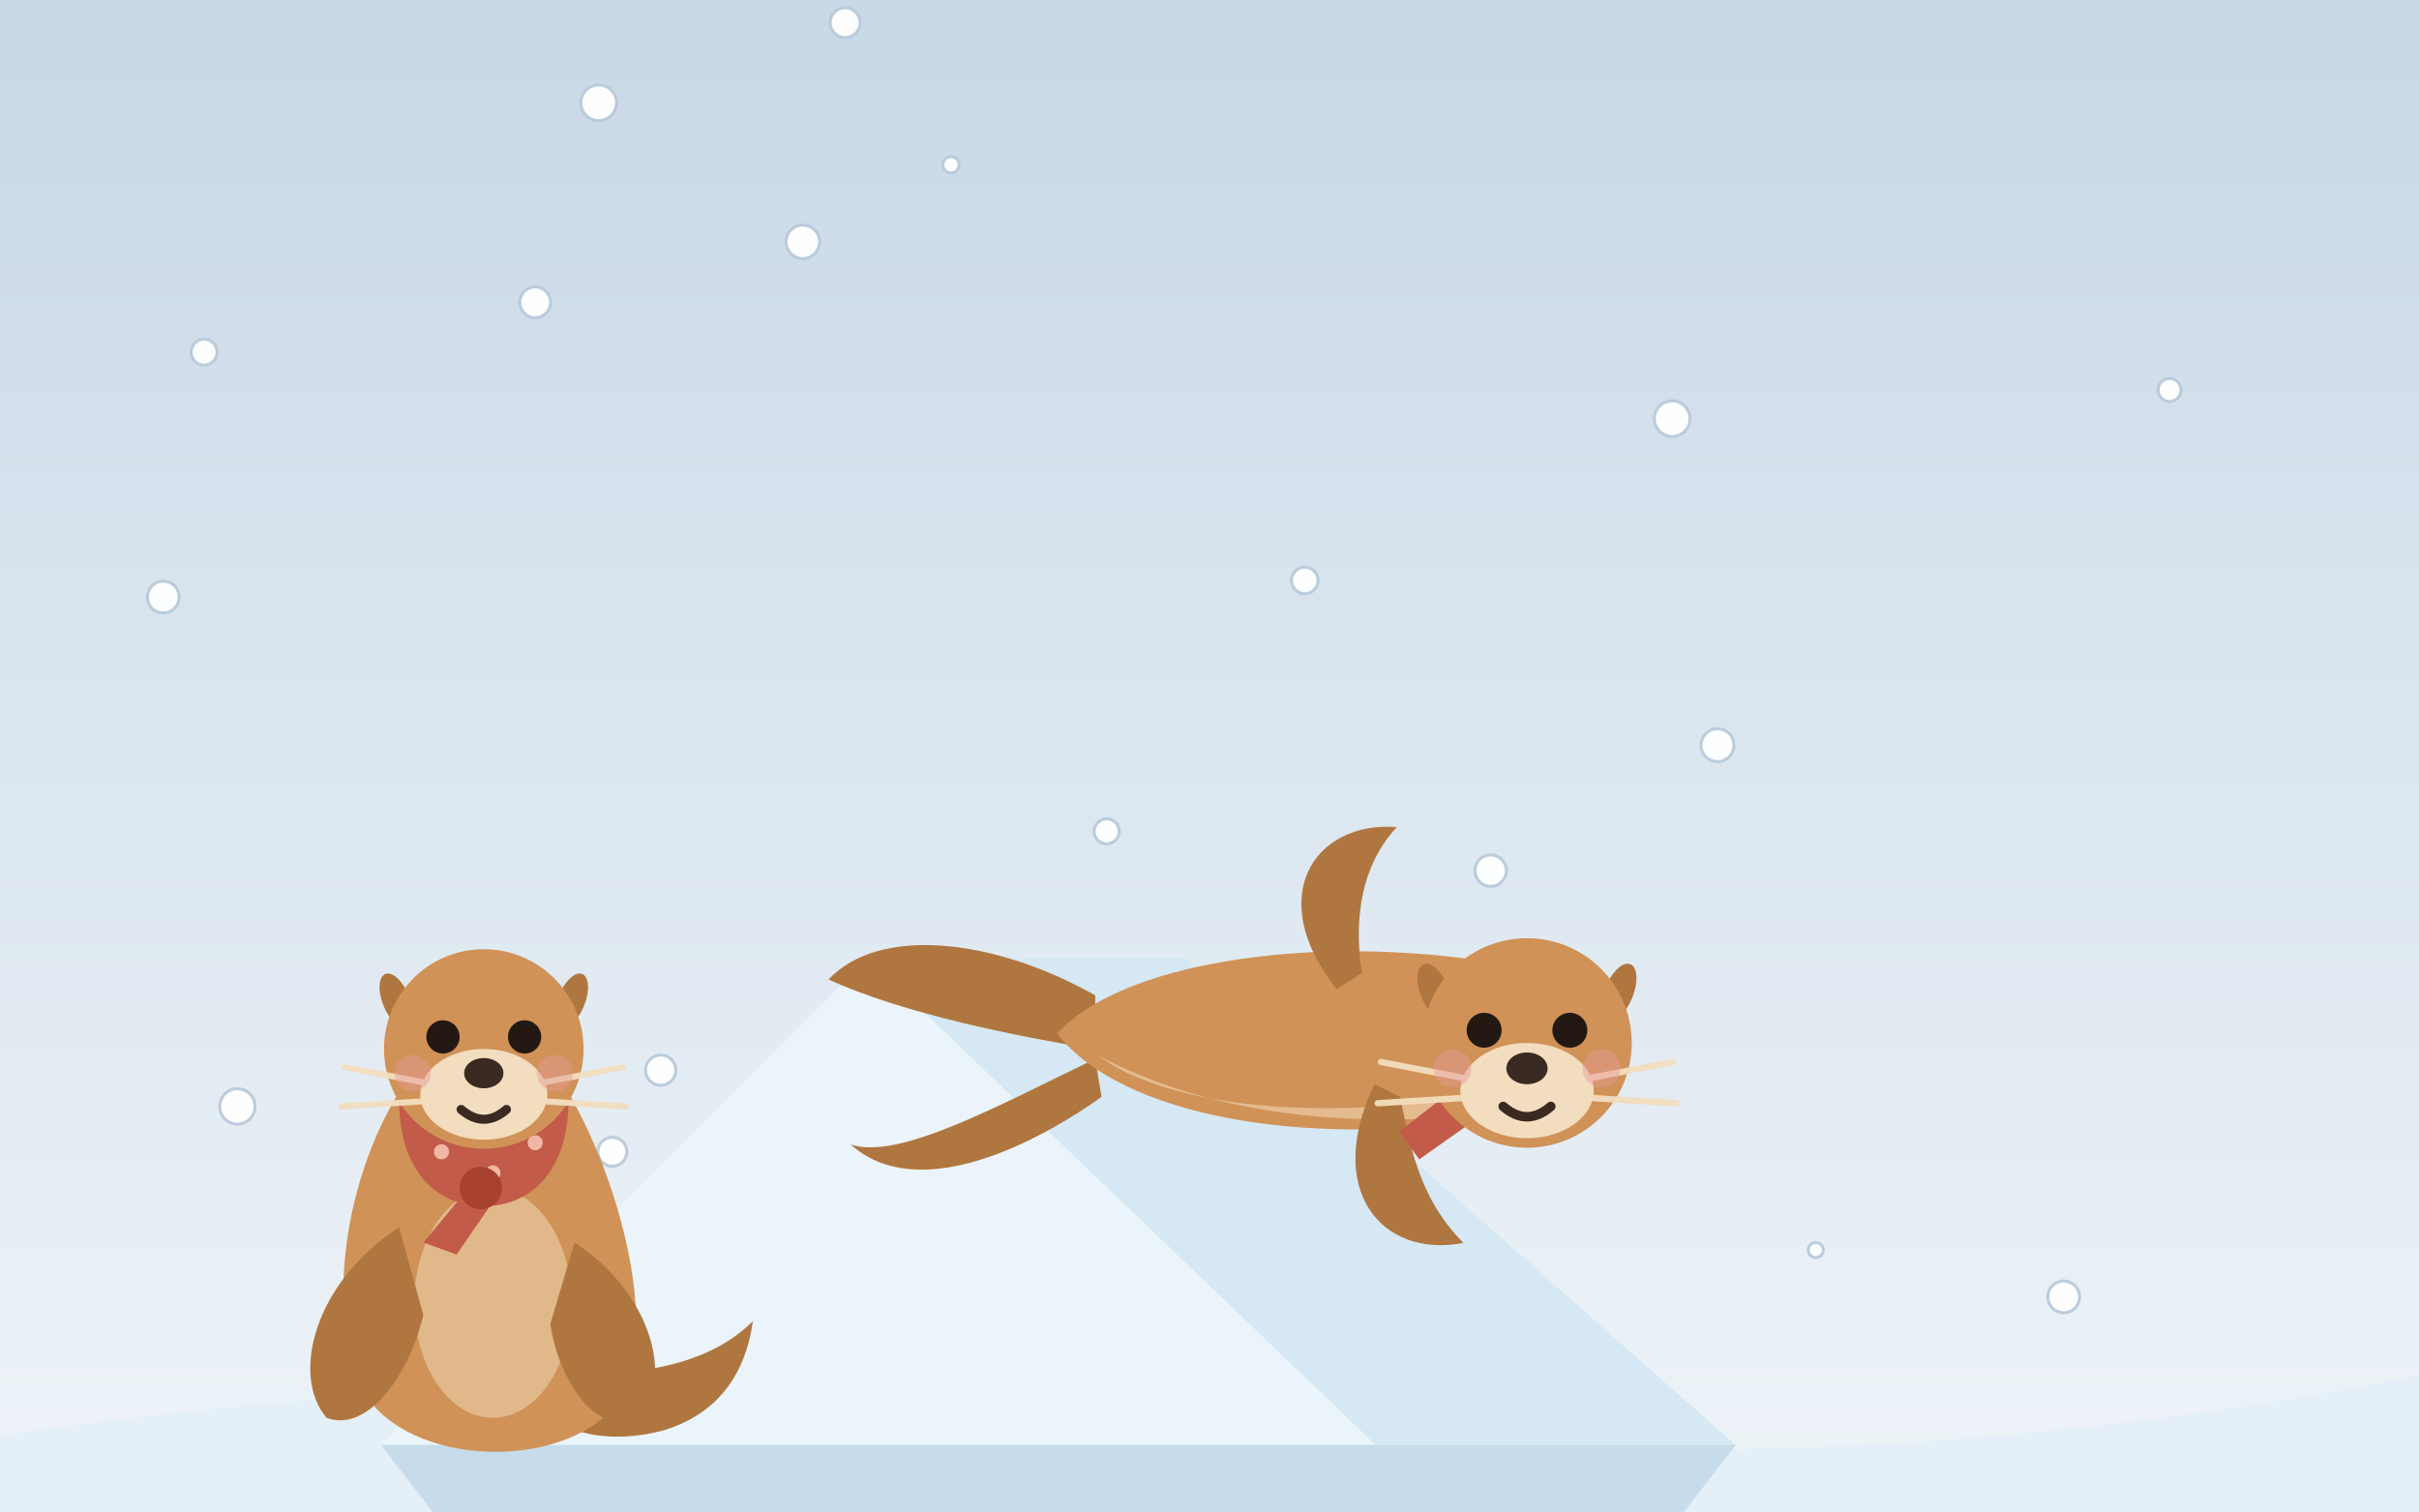
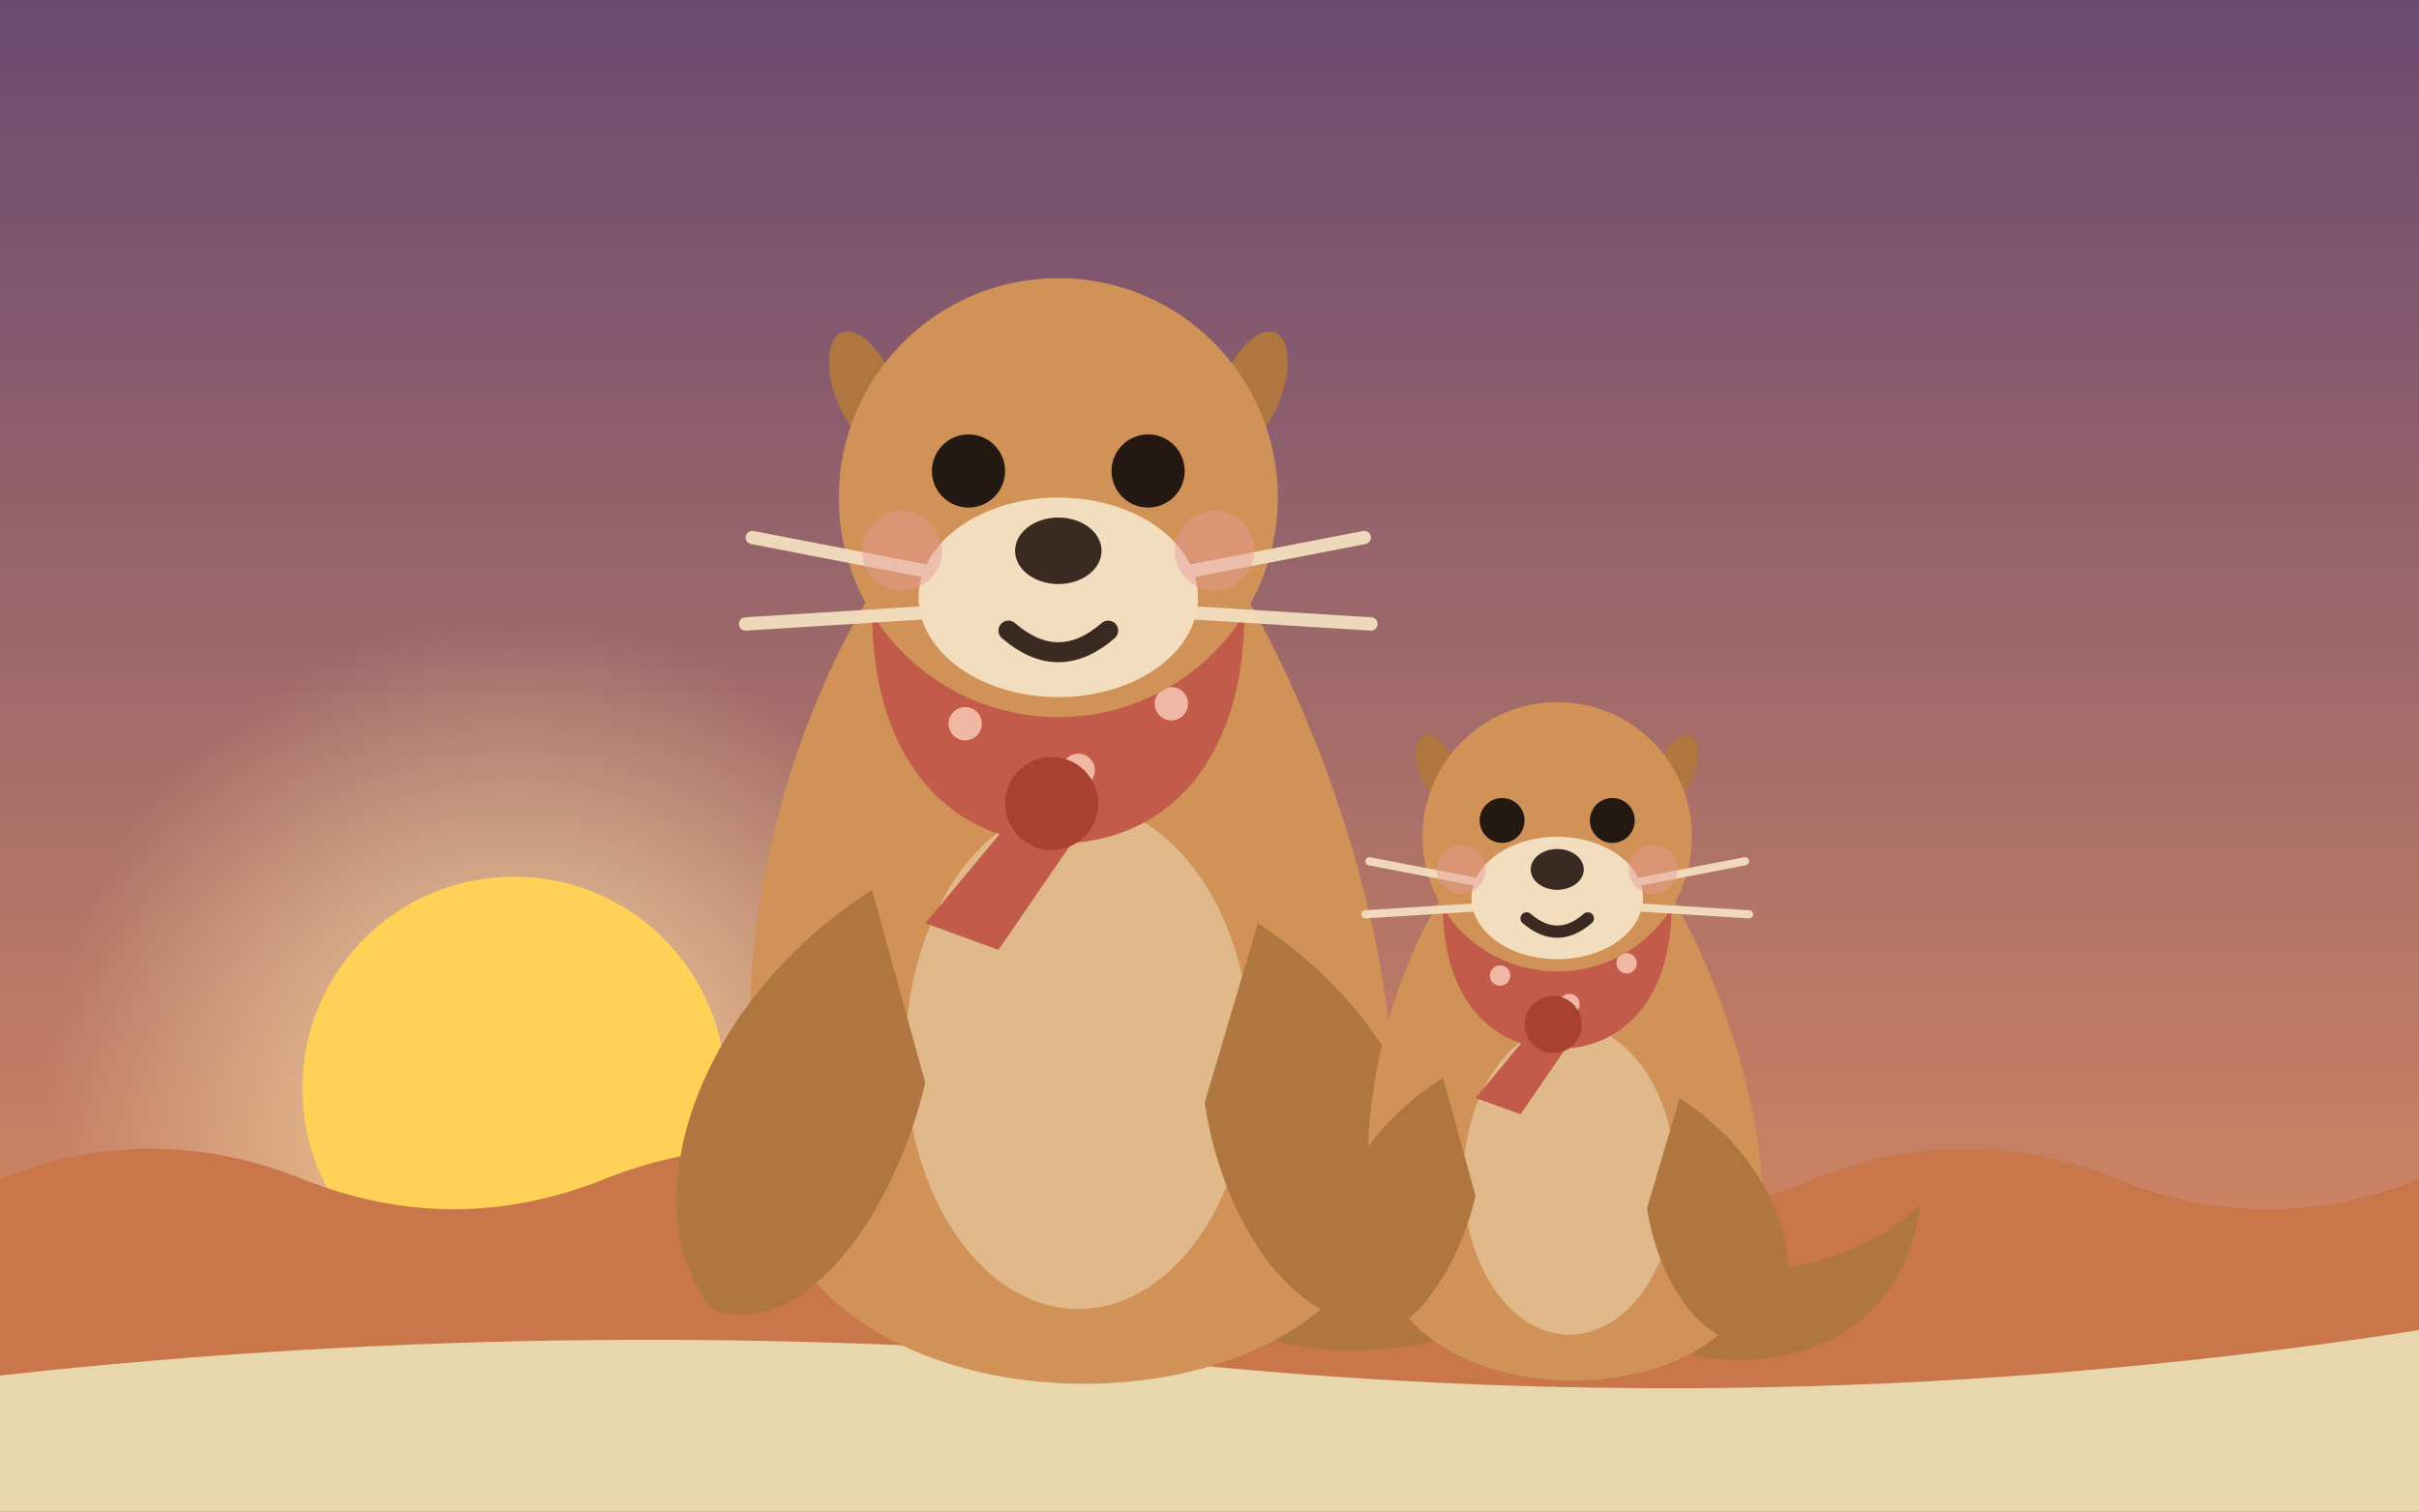
<svg xmlns="http://www.w3.org/2000/svg" viewBox="0 0 1600 1000" role="img">
  <defs>
    <linearGradient id="sky" x1="0" y1="0" x2="0" y2="1">
-       <stop offset="0" stop-color="#c9d8e6" />
-       <stop offset="1" stop-color="#eef4f8" />
+       <stop offset="0" stop-color="#6b4a72" />
+       <stop offset="1" stop-color="#e2915f" />
    </linearGradient>
    <radialGradient id="glow" cx="0.5" cy="0.5" r="0.5">
      <stop offset="0" stop-color="#ffe9b0" stop-opacity=".8" />
      <stop offset="1" stop-color="#ffe9b0" stop-opacity="0" />
    </radialGradient>
  </defs>
  <rect width="1600" height="1000" fill="url(#sky)" />
-   <g fill="#fff" stroke="#b9cbdb" stroke-width="2" opacity=".95">
-     <circle cx="812" cy="861" r="10.6" />
-     <circle cx="986" cy="576" r="10.4" />
-     <circle cx="801" cy="863" r="5.8" />
-     <circle cx="1365" cy="858" r="10.5" />
-     <circle cx="629" cy="109" r="5.4" />
-     <circle cx="396" cy="68" r="11.8" />
-     <circle cx="1106" cy="277" r="11.8" />
-     <circle cx="135" cy="233" r="8.6" />
-     <circle cx="493" cy="975" r="5.8" />
-     <circle cx="531" cy="160" r="11.1" />
-     <circle cx="405" cy="762" r="9.6" />
-     <circle cx="732" cy="550" r="8.3" />
-     <circle cx="108" cy="395" r="10.5" />
-     <circle cx="437" cy="708" r="10.0" />
-     <circle cx="1382" cy="970" r="8.1" />
-     <circle cx="863" cy="384" r="8.8" />
-     <circle cx="157" cy="732" r="11.7" />
-     <circle cx="1435" cy="258" r="7.6" />
-     <circle cx="1201" cy="827" r="5.0" />
-     <circle cx="354" cy="200" r="10.2" />
-     <circle cx="1136" cy="493" r="10.9" />
-     <circle cx="559" cy="15" r="9.9" />
-   </g>
-   <path d="M0 950 Q400 890 800 940 T1600 910 L1600 1000 L0 1000 Z" fill="#e4eff7" />
-   <g transform="translate(700 900) scale(1.4)">
-     <path d="M-320 40 L-90 -190 L60 -190 L320 40 Z" fill="#eaf4fa" />
-     <path d="M-90 -190 L60 -190 L320 40 L150 40 Z" fill="#d5e8f3" />
-     <path d="M-320 40 L320 40 L286 84 L-286 84 Z" fill="#c6dcea" />
-   </g>
-   <g transform="translate(1010 690) scale(1.05 1.05)">
-     <path d="M-272 -30 C-336 -66, -408 -74, -440 -40 C-392 -18, -320 -4, -272 4 Z" fill="#b0763f" />
-     <path d="M-272 10 C-334 40, -396 74, -426 64 C-386 100, -316 68, -268 34 Z" fill="#b0763f" />
-     <path d="M-30 -52 C-140 -68, -256 -50, -296 -6 C-256 46, -140 66, -26 48 Z" fill="#d09257" />
-     <path d="M-40 34 C-140 50, -230 38, -270 8 C-210 40, -130 54, -40 46 Z" fill="#f2ddbe" opacity=".55" />
-     <path d="M-96 26 C-128 92, -92 136, -40 126 C-70 96, -74 60, -80 34 Z" fill="#b0763f" />
-     <path d="M-120 -34 C-166 -92, -134 -140, -82 -136 C-108 -108, -108 -70, -104 -44 Z" fill="#b0763f" />
-     <g transform="rotate(-14 -46 4)">
-       <path d="M-30 -44 C-58 -34, -60 44, -34 56 C-8 46, -8 -32, -30 -44 Z" fill="#c25b4a" />
-       <path d="M-56 30 L-92 46 L-84 66 L-48 52 Z" fill="#c25b4a" />
-       <circle cx="-46" cy="34" r="13" fill="#a8412f" />
+   <circle cx="340" cy="720" r="308" fill="url(#glow)" />
+   <circle cx="340" cy="720" r="140" fill="#ffd257" />
+   <path d="M0 780 q100 -40 200 0 t200 0 t200 0 t200 0 t200 0 t200 0 t200 0 t200 0 L1600 1000 L0 1000 Z" fill="#c9764a" />
+   <path d="M0 910 Q400 866 800 904 T1600 880 L1600 1000 L0 1000 Z" fill="#e8d6ac" />
+   <g transform="translate(700 329.2) scale(2.2 2.2)">
+     <path d="M46 214 q92 6 132 -34 q-8 56 -58 72 q-44 12 -78 -8 Z" fill="#b0763f" />
+     <path d="M-52 22 C-98 92, -104 190, -76 232 C-42 278, 58 278, 90 232 C116 188, 92 88, 52 22 Z" fill="#d09257" />
+     <ellipse cx="6" cy="168" rx="52" ry="76" fill="#f2ddbe" opacity=".5" />
+     <path d="M-56 118 C-112 154, -128 216, -104 244 C-78 254, -50 218, -40 176 Z" fill="#b0763f" />
+     <path d="M60 128 C112 162, 126 220, 102 246 C76 256, 50 222, 44 182 Z" fill="#b0763f" />
+     <path d="M-56 34 C-32 76, 32 76, 56 34 C56 82, 30 104, 0 104 C-30 104, -56 82, -56 34 Z" fill="#c25b4a" />
+     <g fill="#f0b8a4">
+       <circle cx="-28" cy="68" r="5" />
+       <circle cx="6" cy="82" r="5" />
+       <circle cx="34" cy="62" r="5" />
    </g>
+     <path d="M-10 92 L-40 128 L-18 136 L4 104 Z" fill="#c25b4a" />
+     <circle cx="-2" cy="92" r="14" fill="#a8412f" />
    <ellipse cx="-58" cy="-32" rx="9" ry="19" transform="rotate(-22 -58 -32)" fill="#b0763f" />
    <ellipse cx="58" cy="-32" rx="9" ry="19" transform="rotate(22 58 -32)" fill="#b0763f" />
    <circle cx="0" cy="0" r="66" fill="#d09257" />
    <ellipse cx="0" cy="30" rx="42" ry="30" fill="#f2ddbe" />
    <g stroke="#f2ddbe" stroke-width="4" stroke-linecap="round" opacity=".95">
      <path d="M-30 24 L-92 12" />
      <path d="M-30 34 L-94 38" />
      <path d="M30 24 L92 12" />
      <path d="M30 34 L94 38" />
    </g>
    <ellipse cx="0" cy="16" rx="13" ry="10" fill="#3b2a22" />
    <path d="M-15 40 q15 13 30 0" stroke="#3b2a22" stroke-width="6" fill="none" stroke-linecap="round" />
    <circle cx="-27" cy="-8" r="11" fill="#241812" />
    <circle cx="27" cy="-8" r="11" fill="#241812" />
    <circle cx="-47" cy="16" r="12" fill="#e79a9a" opacity=".45" />
    <circle cx="47" cy="16" r="12" fill="#e79a9a" opacity=".45" />
  </g>
-   <g transform="translate(320 694) scale(1 1)">
+   <g transform="translate(1030 553.6) scale(1.35 1.35)">
    <path d="M46 214 q92 6 132 -34 q-8 56 -58 72 q-44 12 -78 -8 Z" fill="#b0763f" />
    <path d="M-52 22 C-98 92, -104 190, -76 232 C-42 278, 58 278, 90 232 C116 188, 92 88, 52 22 Z" fill="#d09257" />
    <ellipse cx="6" cy="168" rx="52" ry="76" fill="#f2ddbe" opacity=".5" />
    <path d="M-56 118 C-112 154, -128 216, -104 244 C-78 254, -50 218, -40 176 Z" fill="#b0763f" />
    <path d="M60 128 C112 162, 126 220, 102 246 C76 256, 50 222, 44 182 Z" fill="#b0763f" />
    <path d="M-56 34 C-32 76, 32 76, 56 34 C56 82, 30 104, 0 104 C-30 104, -56 82, -56 34 Z" fill="#c25b4a" />
    <g fill="#f0b8a4">
      <circle cx="-28" cy="68" r="5" />
      <circle cx="6" cy="82" r="5" />
      <circle cx="34" cy="62" r="5" />
    </g>
    <path d="M-10 92 L-40 128 L-18 136 L4 104 Z" fill="#c25b4a" />
    <circle cx="-2" cy="92" r="14" fill="#a8412f" />
    <ellipse cx="-58" cy="-32" rx="9" ry="19" transform="rotate(-22 -58 -32)" fill="#b0763f" />
    <ellipse cx="58" cy="-32" rx="9" ry="19" transform="rotate(22 58 -32)" fill="#b0763f" />
    <circle cx="0" cy="0" r="66" fill="#d09257" />
    <ellipse cx="0" cy="30" rx="42" ry="30" fill="#f2ddbe" />
    <g stroke="#f2ddbe" stroke-width="4" stroke-linecap="round" opacity=".95">
      <path d="M-30 24 L-92 12" />
      <path d="M-30 34 L-94 38" />
      <path d="M30 24 L92 12" />
      <path d="M30 34 L94 38" />
    </g>
    <ellipse cx="0" cy="16" rx="13" ry="10" fill="#3b2a22" />
    <path d="M-15 40 q15 13 30 0" stroke="#3b2a22" stroke-width="6" fill="none" stroke-linecap="round" />
    <circle cx="-27" cy="-8" r="11" fill="#241812" />
    <circle cx="27" cy="-8" r="11" fill="#241812" />
    <circle cx="-47" cy="16" r="12" fill="#e79a9a" opacity=".45" />
    <circle cx="47" cy="16" r="12" fill="#e79a9a" opacity=".45" />
  </g>
</svg>
